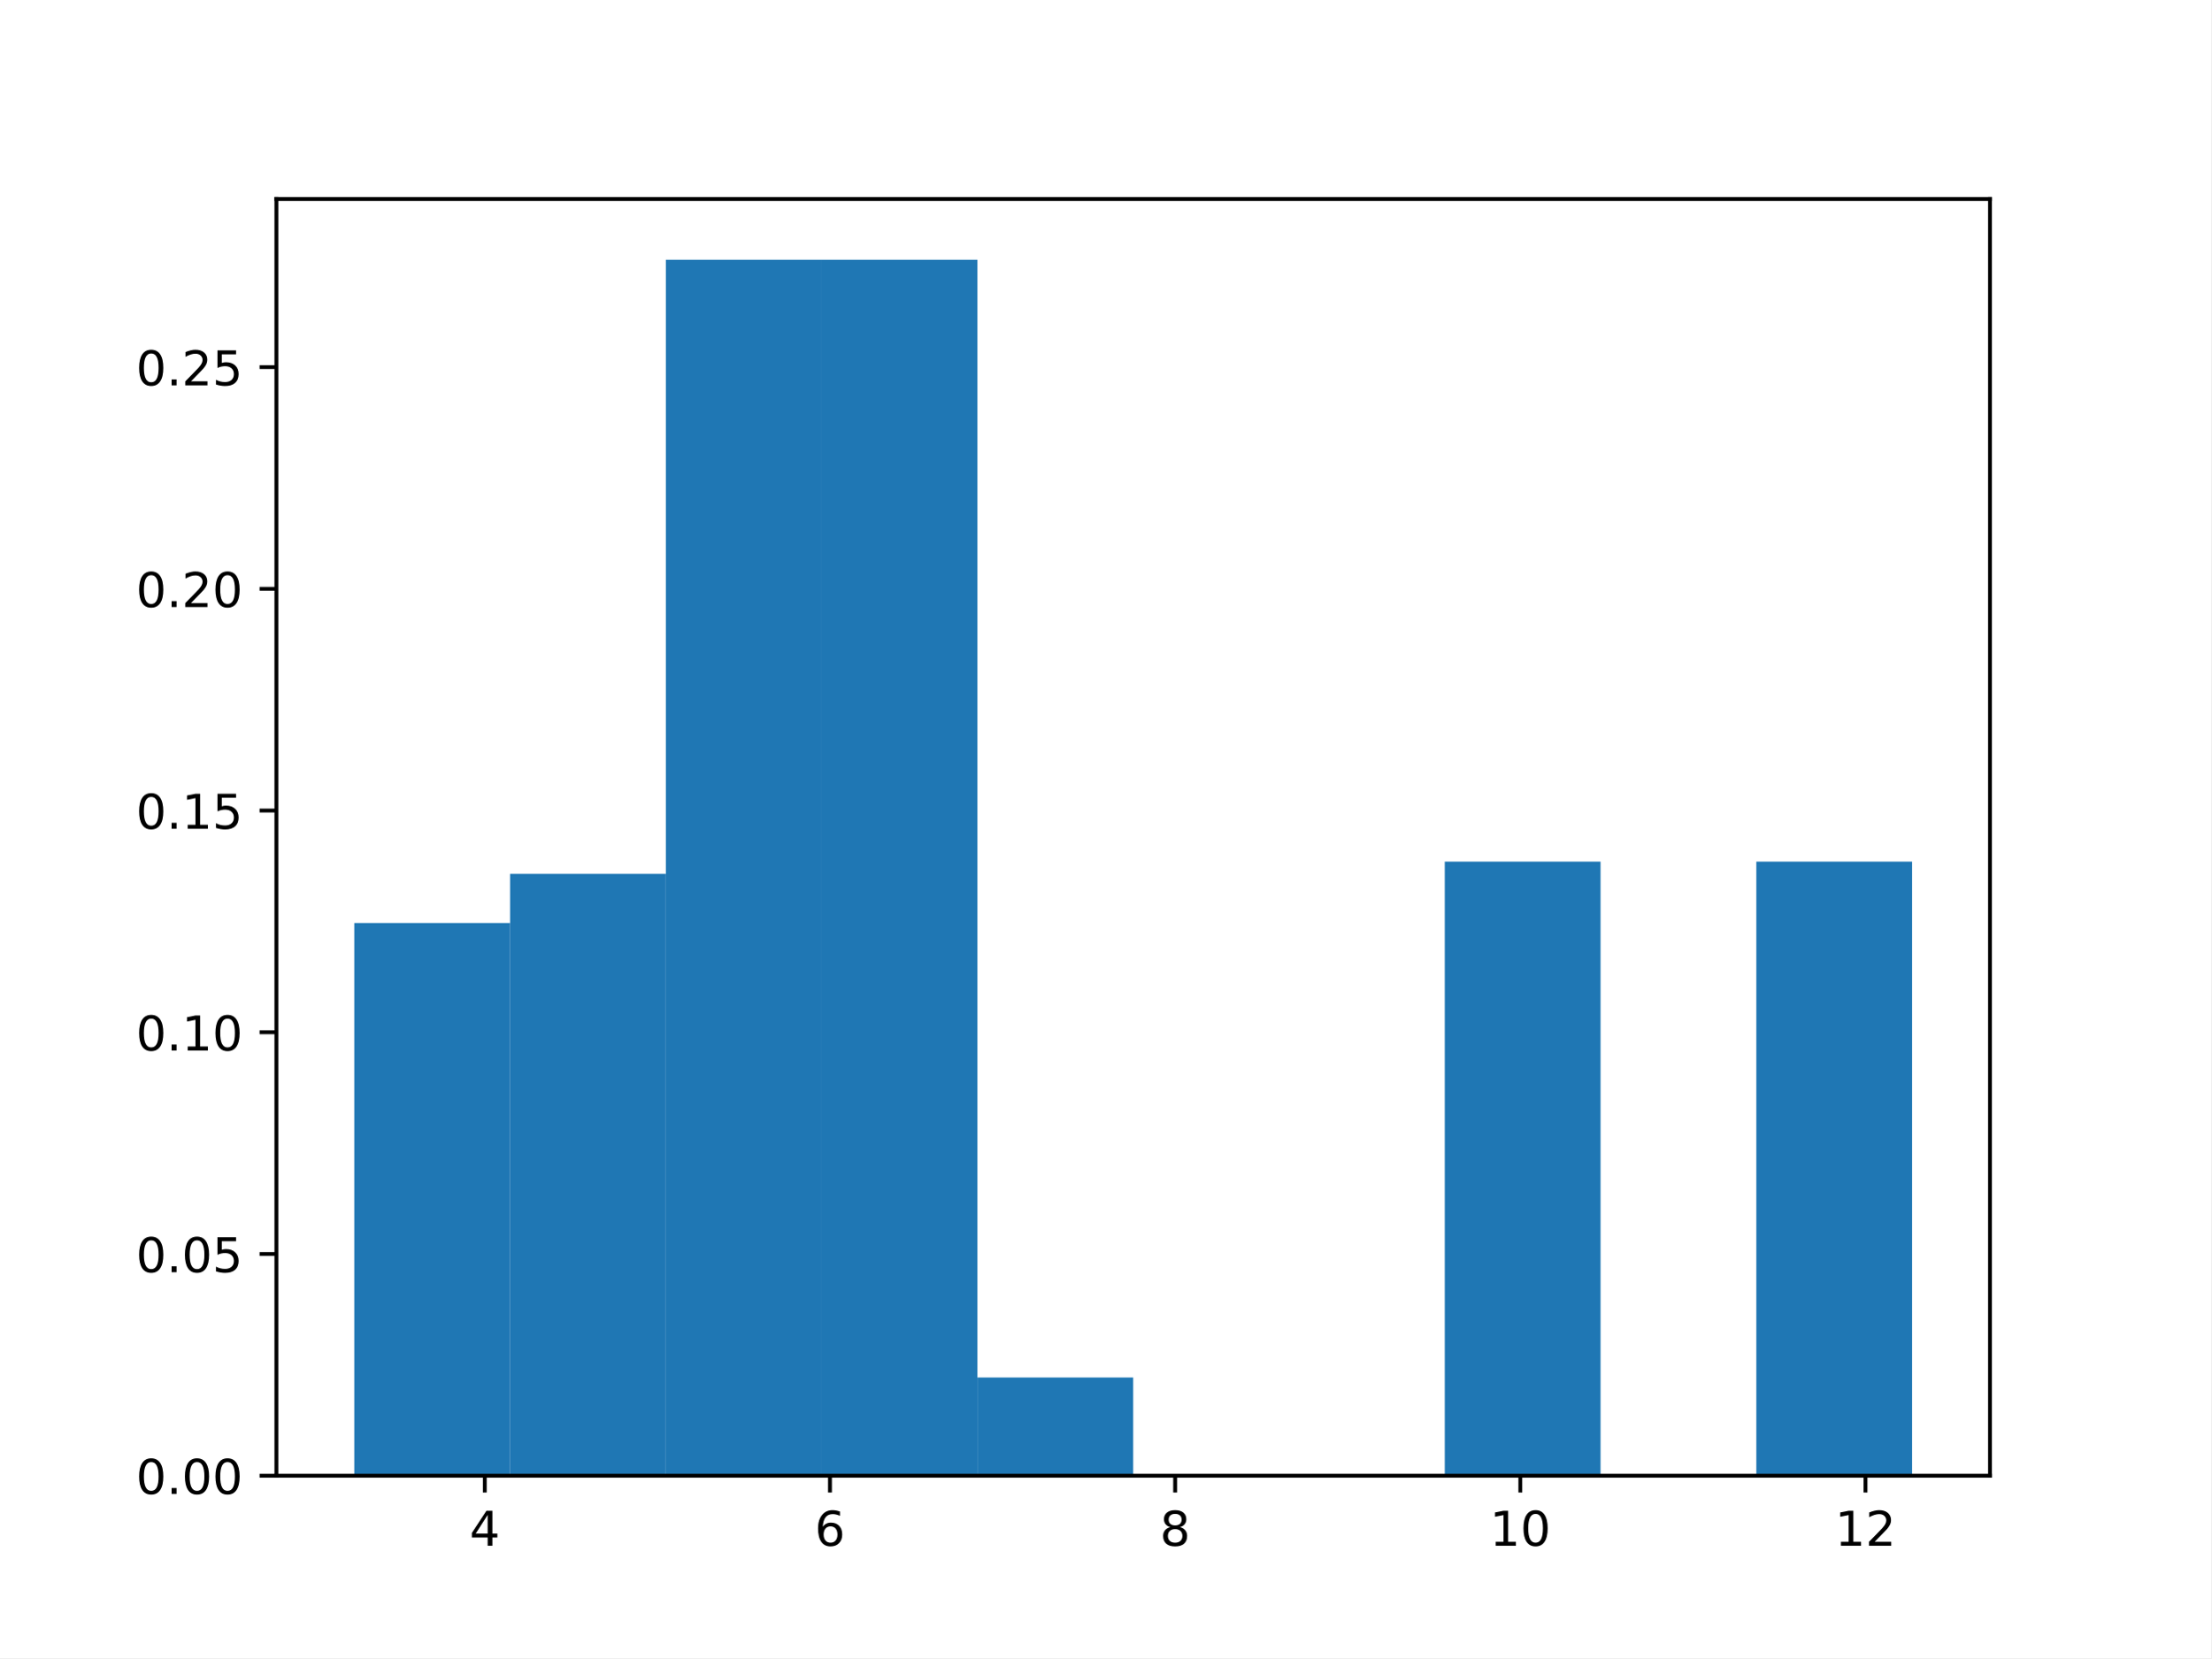
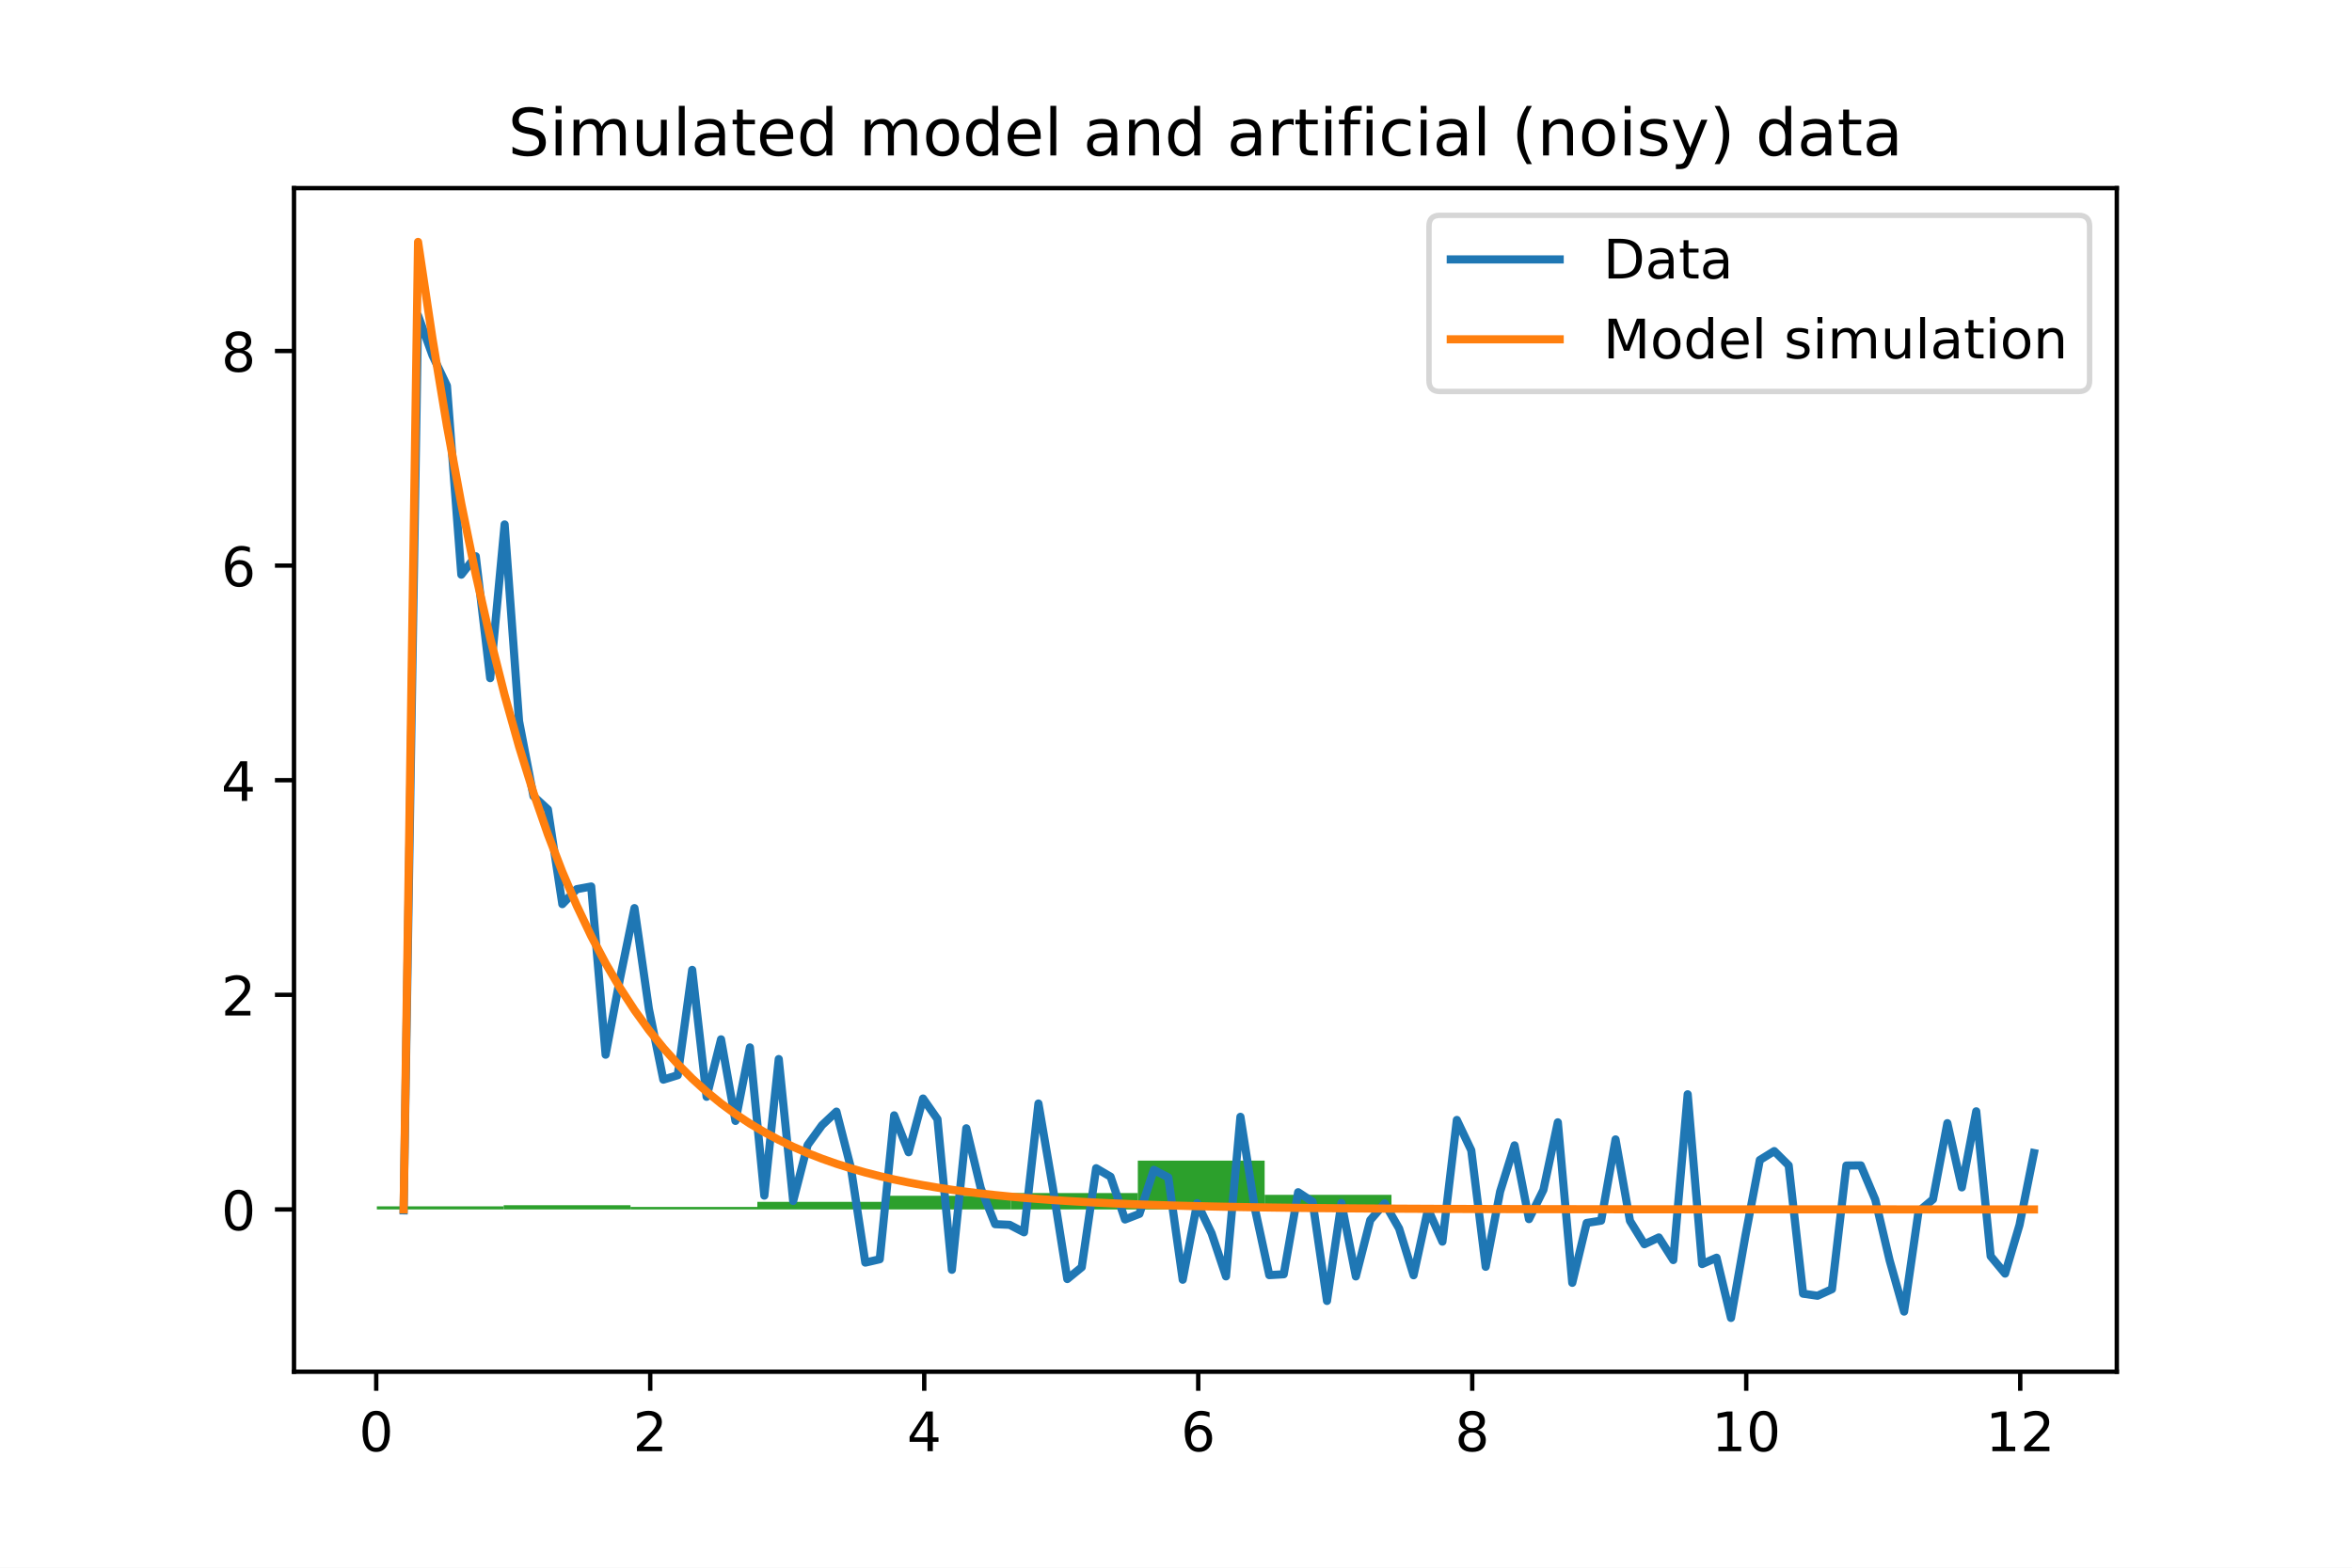
- <svg xmlns="http://www.w3.org/2000/svg" xmlns:xlink="http://www.w3.org/1999/xlink" height="345.6pt" version="1.1" viewBox="0 0 460.8 345.6" width="460.8pt">
+ <svg xmlns="http://www.w3.org/2000/svg" xmlns:xlink="http://www.w3.org/1999/xlink" height="288pt" version="1.1" viewBox="0 0 432 288" width="432pt">
  <defs>
    <style type="text/css">
*{stroke-linecap:butt;stroke-linejoin:round;}
  </style>
  </defs>
  <g id="figure_1">
    <g id="patch_1">
-       <path d="M 0 345.6  L 460.8 345.6  L 460.8 0  L 0 0  z " style="fill:#ffffff;" />
+       <path d="M 0 288  L 432 288  L 432 0  L 0 0  z " style="fill:#ffffff;" />
    </g>
    <g id="axes_1">
      <g id="patch_2">
-         <path d="M 57.6 307.584  L 414.72 307.584  L 414.72 41.472  L 57.6 41.472  z " style="fill:#ffffff;" />
+         <path d="M 54 252  L 388.8 252  L 388.8 34.56  L 54 34.56  z " style="fill:#ffffff;" />
      </g>
      <g id="patch_3">
-         <path clip-path="url(#p64a5867d28)" d="M 73.833 307.584  L 106.298 307.584  L 106.298 192.384  L 73.833 192.384  z " style="fill:#1f77b4;" />
+         <path clip-path="url(#pe4f599dfd4)" d="M 69.218 222.185  L 92.513 222.185  L 92.513 221.619  L 69.218 221.619  z " style="fill:#2ca02c;" />
      </g>
      <g id="patch_4">
-         <path clip-path="url(#p64a5867d28)" d="M 106.298 307.584  L 138.764 307.584  L 138.764 182.144  L 106.298 182.144  z " style="fill:#1f77b4;" />
+         <path clip-path="url(#pe4f599dfd4)" d="M 92.513 222.185  L 115.808 222.185  L 115.808 221.411  L 92.513 221.411  z " style="fill:#2ca02c;" />
      </g>
      <g id="patch_5">
-         <path clip-path="url(#p64a5867d28)" d="M 138.764 307.584  L 171.229 307.584  L 171.229 54.144  L 138.764 54.144  z " style="fill:#1f77b4;" />
+         <path clip-path="url(#pe4f599dfd4)" d="M 115.808 222.185  L 139.103 222.185  L 139.103 221.726  L 115.808 221.726  z " style="fill:#2ca02c;" />
      </g>
      <g id="patch_6">
-         <path clip-path="url(#p64a5867d28)" d="M 171.229 307.584  L 203.695 307.584  L 203.695 54.144  L 171.229 54.144  z " style="fill:#1f77b4;" />
+         <path clip-path="url(#pe4f599dfd4)" d="M 139.103 222.185  L 162.398 222.185  L 162.398 220.791  L 139.103 220.791  z " style="fill:#2ca02c;" />
      </g>
      <g id="patch_7">
-         <path clip-path="url(#p64a5867d28)" d="M 203.695 307.584  L 236.16 307.584  L 236.16 287.104  L 203.695 287.104  z " style="fill:#1f77b4;" />
+         <path clip-path="url(#pe4f599dfd4)" d="M 162.398 222.185  L 185.692 222.185  L 185.692 219.677  L 162.398 219.677  z " style="fill:#2ca02c;" />
      </g>
      <g id="patch_8">
-         <path clip-path="url(#p64a5867d28)" d="M 236.16 307.584  L 268.625 307.584  L 268.625 307.584  L 236.16 307.584  z " style="fill:#1f77b4;" />
+         <path clip-path="url(#pe4f599dfd4)" d="M 185.692 222.185  L 208.987 222.185  L 208.987 219.176  L 185.692 219.176  z " style="fill:#2ca02c;" />
      </g>
      <g id="patch_9">
-         <path clip-path="url(#p64a5867d28)" d="M 268.625 307.584  L 301.091 307.584  L 301.091 307.584  L 268.625 307.584  z " style="fill:#1f77b4;" />
+         <path clip-path="url(#pe4f599dfd4)" d="M 208.987 222.185  L 232.282 222.185  L 232.282 213.218  L 208.987 213.218  z " style="fill:#2ca02c;" />
      </g>
      <g id="patch_10">
-         <path clip-path="url(#p64a5867d28)" d="M 301.091 307.584  L 333.556 307.584  L 333.556 179.584  L 301.091 179.584  z " style="fill:#1f77b4;" />
+         <path clip-path="url(#pe4f599dfd4)" d="M 232.282 222.185  L 255.577 222.185  L 255.577 219.504  L 232.282 219.504  z " style="fill:#2ca02c;" />
      </g>
      <g id="patch_11">
-         <path clip-path="url(#p64a5867d28)" d="M 333.556 307.584  L 366.022 307.584  L 366.022 307.584  L 333.556 307.584  z " style="fill:#1f77b4;" />
+         <path clip-path="url(#pe4f599dfd4)" d="M 255.577 222.185  L 278.872 222.185  L 278.872 221.637  L 255.577 221.637  z " style="fill:#2ca02c;" />
      </g>
      <g id="patch_12">
-         <path clip-path="url(#p64a5867d28)" d="M 366.022 307.584  L 398.487 307.584  L 398.487 179.584  L 366.022 179.584  z " style="fill:#1f77b4;" />
+         <path clip-path="url(#pe4f599dfd4)" d="M 278.872 222.185  L 302.167 222.185  L 302.167 221.798  L 278.872 221.798  z " style="fill:#2ca02c;" />
      </g>
      <g id="matplotlib.axis_1">
        <g id="xtick_1">
          <g id="line2d_1">
            <defs>
-               <path d="M 0 0  L 0 3.5  " id="m0a80cde5aa" style="stroke:#000000;stroke-width:0.8;" />
-             </defs>
-             <g>
-               <use style="stroke:#000000;stroke-width:0.8;" x="101.029" xlink:href="#m0a80cde5aa" y="307.584" />
+               <path d="M 0 0  L 0 3.5  " id="madfb7934d0" style="stroke:#000000;stroke-width:0.8;" />
+             </defs>
+             <g>
+               <use style="stroke:#000000;stroke-width:0.8;" x="69.103" xlink:href="#madfb7934d0" y="252" />
            </g>
          </g>
          <g id="text_1">
            <defs>
-               <path d="M 37.797 64.312  L 12.891 25.391  L 37.797 25.391  z M 35.203 72.906  L 47.609 72.906  L 47.609 25.391  L 58.016 25.391  L 58.016 17.188  L 47.609 17.188  L 47.609 0  L 37.797 0  L 37.797 17.188  L 4.891 17.188  L 4.891 26.703  z " id="DejaVuSans-34" />
-             </defs>
-             <g transform="translate(97.84814 322.1824)scale(0.1 -0.1)">
-               <use xlink:href="#DejaVuSans-34" />
+               <path d="M 31.781 66.406  Q 24.172 66.406 20.328 58.906  Q 16.5 51.422 16.5 36.375  Q 16.5 21.391 20.328 13.891  Q 24.172 6.391 31.781 6.391  Q 39.453 6.391 43.281 13.891  Q 47.125 21.391 47.125 36.375  Q 47.125 51.422 43.281 58.906  Q 39.453 66.406 31.781 66.406  z M 31.781 74.219  Q 44.047 74.219 50.516 64.516  Q 56.984 54.828 56.984 36.375  Q 56.984 17.969 50.516 8.266  Q 44.047 -1.422 31.781 -1.422  Q 19.531 -1.422 13.062 8.266  Q 6.594 17.969 6.594 36.375  Q 6.594 54.828 13.062 64.516  Q 19.531 74.219 31.781 74.219  z " id="DejaVuSans-30" />
+             </defs>
+             <g transform="translate(65.92209 266.5984)scale(0.1 -0.1)">
+               <use xlink:href="#DejaVuSans-30" />
            </g>
          </g>
        </g>
        <g id="xtick_2">
          <g id="line2d_2">
            <g>
-               <use style="stroke:#000000;stroke-width:0.8;" x="172.966" xlink:href="#m0a80cde5aa" y="307.584" />
+               <use style="stroke:#000000;stroke-width:0.8;" x="119.43" xlink:href="#madfb7934d0" y="252" />
            </g>
          </g>
          <g id="text_2">
            <defs>
-               <path d="M 33.016 40.375  Q 26.375 40.375 22.484 35.828  Q 18.609 31.297 18.609 23.391  Q 18.609 15.531 22.484 10.953  Q 26.375 6.391 33.016 6.391  Q 39.656 6.391 43.531 10.953  Q 47.406 15.531 47.406 23.391  Q 47.406 31.297 43.531 35.828  Q 39.656 40.375 33.016 40.375  z M 52.594 71.297  L 52.594 62.312  Q 48.875 64.062 45.094 64.984  Q 41.312 65.922 37.594 65.922  Q 27.828 65.922 22.672 59.328  Q 17.531 52.734 16.797 39.406  Q 19.672 43.656 24.016 45.922  Q 28.375 48.188 33.594 48.188  Q 44.578 48.188 50.953 41.516  Q 57.328 34.859 57.328 23.391  Q 57.328 12.156 50.688 5.359  Q 44.047 -1.422 33.016 -1.422  Q 20.359 -1.422 13.672 8.266  Q 6.984 17.969 6.984 36.375  Q 6.984 53.656 15.188 63.938  Q 23.391 74.219 37.203 74.219  Q 40.922 74.219 44.703 73.484  Q 48.484 72.75 52.594 71.297  z " id="DejaVuSans-36" />
-             </defs>
-             <g transform="translate(169.7845 322.1824)scale(0.1 -0.1)">
-               <use xlink:href="#DejaVuSans-36" />
+               <path d="M 19.188 8.297  L 53.609 8.297  L 53.609 0  L 7.328 0  L 7.328 8.297  Q 12.938 14.109 22.625 23.891  Q 32.328 33.688 34.812 36.531  Q 39.547 41.844 41.422 45.531  Q 43.312 49.219 43.312 52.781  Q 43.312 58.594 39.234 62.25  Q 35.156 65.922 28.609 65.922  Q 23.969 65.922 18.812 64.312  Q 13.672 62.703 7.812 59.422  L 7.812 69.391  Q 13.766 71.781 18.938 73  Q 24.125 74.219 28.422 74.219  Q 39.75 74.219 46.484 68.547  Q 53.219 62.891 53.219 53.422  Q 53.219 48.922 51.531 44.891  Q 49.859 40.875 45.406 35.406  Q 44.188 33.984 37.641 27.219  Q 31.109 20.453 19.188 8.297  z " id="DejaVuSans-32" />
+             </defs>
+             <g transform="translate(116.2491 266.5984)scale(0.1 -0.1)">
+               <use xlink:href="#DejaVuSans-32" />
            </g>
          </g>
        </g>
        <g id="xtick_3">
          <g id="line2d_3">
            <g>
-               <use style="stroke:#000000;stroke-width:0.8;" x="244.902" xlink:href="#m0a80cde5aa" y="307.584" />
+               <use style="stroke:#000000;stroke-width:0.8;" x="169.757" xlink:href="#madfb7934d0" y="252" />
            </g>
          </g>
          <g id="text_3">
            <defs>
-               <path d="M 31.781 34.625  Q 24.75 34.625 20.719 30.859  Q 16.703 27.094 16.703 20.516  Q 16.703 13.922 20.719 10.156  Q 24.75 6.391 31.781 6.391  Q 38.812 6.391 42.859 10.172  Q 46.922 13.969 46.922 20.516  Q 46.922 27.094 42.891 30.859  Q 38.875 34.625 31.781 34.625  z M 21.922 38.812  Q 15.578 40.375 12.031 44.719  Q 8.5 49.078 8.5 55.328  Q 8.5 64.062 14.719 69.141  Q 20.953 74.219 31.781 74.219  Q 42.672 74.219 48.875 69.141  Q 55.078 64.062 55.078 55.328  Q 55.078 49.078 51.531 44.719  Q 48 40.375 41.703 38.812  Q 48.828 37.156 52.797 32.312  Q 56.781 27.484 56.781 20.516  Q 56.781 9.906 50.312 4.234  Q 43.844 -1.422 31.781 -1.422  Q 19.734 -1.422 13.25 4.234  Q 6.781 9.906 6.781 20.516  Q 6.781 27.484 10.781 32.312  Q 14.797 37.156 21.922 38.812  z M 18.312 54.391  Q 18.312 48.734 21.844 45.562  Q 25.391 42.391 31.781 42.391  Q 38.141 42.391 41.719 45.562  Q 45.312 48.734 45.312 54.391  Q 45.312 60.062 41.719 63.234  Q 38.141 66.406 31.781 66.406  Q 25.391 66.406 21.844 63.234  Q 18.312 60.062 18.312 54.391  z " id="DejaVuSans-38" />
-             </defs>
-             <g transform="translate(241.7209 322.1824)scale(0.1 -0.1)">
-               <use xlink:href="#DejaVuSans-38" />
+               <path d="M 37.797 64.312  L 12.891 25.391  L 37.797 25.391  z M 35.203 72.906  L 47.609 72.906  L 47.609 25.391  L 58.016 25.391  L 58.016 17.188  L 47.609 17.188  L 47.609 0  L 37.797 0  L 37.797 17.188  L 4.891 17.188  L 4.891 26.703  z " id="DejaVuSans-34" />
+             </defs>
+             <g transform="translate(166.5761 266.5984)scale(0.1 -0.1)">
+               <use xlink:href="#DejaVuSans-34" />
            </g>
          </g>
        </g>
        <g id="xtick_4">
          <g id="line2d_4">
            <g>
-               <use style="stroke:#000000;stroke-width:0.8;" x="316.839" xlink:href="#m0a80cde5aa" y="307.584" />
+               <use style="stroke:#000000;stroke-width:0.8;" x="220.084" xlink:href="#madfb7934d0" y="252" />
            </g>
          </g>
          <g id="text_4">
            <defs>
+               <path d="M 33.016 40.375  Q 26.375 40.375 22.484 35.828  Q 18.609 31.297 18.609 23.391  Q 18.609 15.531 22.484 10.953  Q 26.375 6.391 33.016 6.391  Q 39.656 6.391 43.531 10.953  Q 47.406 15.531 47.406 23.391  Q 47.406 31.297 43.531 35.828  Q 39.656 40.375 33.016 40.375  z M 52.594 71.297  L 52.594 62.312  Q 48.875 64.062 45.094 64.984  Q 41.312 65.922 37.594 65.922  Q 27.828 65.922 22.672 59.328  Q 17.531 52.734 16.797 39.406  Q 19.672 43.656 24.016 45.922  Q 28.375 48.188 33.594 48.188  Q 44.578 48.188 50.953 41.516  Q 57.328 34.859 57.328 23.391  Q 57.328 12.156 50.688 5.359  Q 44.047 -1.422 33.016 -1.422  Q 20.359 -1.422 13.672 8.266  Q 6.984 17.969 6.984 36.375  Q 6.984 53.656 15.188 63.938  Q 23.391 74.219 37.203 74.219  Q 40.922 74.219 44.703 73.484  Q 48.484 72.75 52.594 71.297  z " id="DejaVuSans-36" />
+             </defs>
+             <g transform="translate(216.9032 266.5984)scale(0.1 -0.1)">
+               <use xlink:href="#DejaVuSans-36" />
+             </g>
+           </g>
+         </g>
+         <g id="xtick_5">
+           <g id="line2d_5">
+             <g>
+               <use style="stroke:#000000;stroke-width:0.8;" x="270.411" xlink:href="#madfb7934d0" y="252" />
+             </g>
+           </g>
+           <g id="text_5">
+             <defs>
+               <path d="M 31.781 34.625  Q 24.75 34.625 20.719 30.859  Q 16.703 27.094 16.703 20.516  Q 16.703 13.922 20.719 10.156  Q 24.75 6.391 31.781 6.391  Q 38.812 6.391 42.859 10.172  Q 46.922 13.969 46.922 20.516  Q 46.922 27.094 42.891 30.859  Q 38.875 34.625 31.781 34.625  z M 21.922 38.812  Q 15.578 40.375 12.031 44.719  Q 8.5 49.078 8.5 55.328  Q 8.5 64.062 14.719 69.141  Q 20.953 74.219 31.781 74.219  Q 42.672 74.219 48.875 69.141  Q 55.078 64.062 55.078 55.328  Q 55.078 49.078 51.531 44.719  Q 48 40.375 41.703 38.812  Q 48.828 37.156 52.797 32.312  Q 56.781 27.484 56.781 20.516  Q 56.781 9.906 50.312 4.234  Q 43.844 -1.422 31.781 -1.422  Q 19.734 -1.422 13.25 4.234  Q 6.781 9.906 6.781 20.516  Q 6.781 27.484 10.781 32.312  Q 14.797 37.156 21.922 38.812  z M 18.312 54.391  Q 18.312 48.734 21.844 45.562  Q 25.391 42.391 31.781 42.391  Q 38.141 42.391 41.719 45.562  Q 45.312 48.734 45.312 54.391  Q 45.312 60.062 41.719 63.234  Q 38.141 66.406 31.781 66.406  Q 25.391 66.406 21.844 63.234  Q 18.312 60.062 18.312 54.391  z " id="DejaVuSans-38" />
+             </defs>
+             <g transform="translate(267.2302 266.5984)scale(0.1 -0.1)">
+               <use xlink:href="#DejaVuSans-38" />
+             </g>
+           </g>
+         </g>
+         <g id="xtick_6">
+           <g id="line2d_6">
+             <g>
+               <use style="stroke:#000000;stroke-width:0.8;" x="320.738" xlink:href="#madfb7934d0" y="252" />
+             </g>
+           </g>
+           <g id="text_6">
+             <defs>
              <path d="M 12.406 8.297  L 28.516 8.297  L 28.516 63.922  L 10.984 60.406  L 10.984 69.391  L 28.422 72.906  L 38.281 72.906  L 38.281 8.297  L 54.391 8.297  L 54.391 0  L 12.406 0  z " id="DejaVuSans-31" />
-               <path d="M 31.781 66.406  Q 24.172 66.406 20.328 58.906  Q 16.5 51.422 16.5 36.375  Q 16.5 21.391 20.328 13.891  Q 24.172 6.391 31.781 6.391  Q 39.453 6.391 43.281 13.891  Q 47.125 21.391 47.125 36.375  Q 47.125 51.422 43.281 58.906  Q 39.453 66.406 31.781 66.406  z M 31.781 74.219  Q 44.047 74.219 50.516 64.516  Q 56.984 54.828 56.984 36.375  Q 56.984 17.969 50.516 8.266  Q 44.047 -1.422 31.781 -1.422  Q 19.531 -1.422 13.062 8.266  Q 6.594 17.969 6.594 36.375  Q 6.594 54.828 13.062 64.516  Q 19.531 74.219 31.781 74.219  z " id="DejaVuSans-30" />
-             </defs>
-             <g transform="translate(310.4761 322.1824)scale(0.1 -0.1)">
+             </defs>
+             <g transform="translate(314.3759 266.5984)scale(0.1 -0.1)">
              <use xlink:href="#DejaVuSans-31" />
              <use x="63.623" xlink:href="#DejaVuSans-30" />
            </g>
          </g>
        </g>
-         <g id="xtick_5">
-           <g id="line2d_5">
-             <g>
-               <use style="stroke:#000000;stroke-width:0.8;" x="388.775" xlink:href="#m0a80cde5aa" y="307.584" />
-             </g>
-           </g>
-           <g id="text_5">
-             <defs>
-               <path d="M 19.188 8.297  L 53.609 8.297  L 53.609 0  L 7.328 0  L 7.328 8.297  Q 12.938 14.109 22.625 23.891  Q 32.328 33.688 34.812 36.531  Q 39.547 41.844 41.422 45.531  Q 43.312 49.219 43.312 52.781  Q 43.312 58.594 39.234 62.25  Q 35.156 65.922 28.609 65.922  Q 23.969 65.922 18.812 64.312  Q 13.672 62.703 7.812 59.422  L 7.812 69.391  Q 13.766 71.781 18.938 73  Q 24.125 74.219 28.422 74.219  Q 39.75 74.219 46.484 68.547  Q 53.219 62.891 53.219 53.422  Q 53.219 48.922 51.531 44.891  Q 49.859 40.875 45.406 35.406  Q 44.188 33.984 37.641 27.219  Q 31.109 20.453 19.188 8.297  z " id="DejaVuSans-32" />
-             </defs>
-             <g transform="translate(382.4125 322.1824)scale(0.1 -0.1)">
+         <g id="xtick_7">
+           <g id="line2d_7">
+             <g>
+               <use style="stroke:#000000;stroke-width:0.8;" x="371.065" xlink:href="#madfb7934d0" y="252" />
+             </g>
+           </g>
+           <g id="text_7">
+             <g transform="translate(364.703 266.5984)scale(0.1 -0.1)">
              <use xlink:href="#DejaVuSans-31" />
              <use x="63.623" xlink:href="#DejaVuSans-32" />
            </g>
          </g>
        </g>
      </g>
      <g id="matplotlib.axis_2">
        <g id="ytick_1">
-           <g id="line2d_6">
-             <defs>
-               <path d="M 0 0  L -3.5 0  " id="m01c80d8d17" style="stroke:#000000;stroke-width:0.8;" />
-             </defs>
-             <g>
-               <use style="stroke:#000000;stroke-width:0.8;" x="57.6" xlink:href="#m01c80d8d17" y="307.584" />
-             </g>
-           </g>
-           <g id="text_6">
-             <defs>
-               <path d="M 10.688 12.406  L 21 12.406  L 21 0  L 10.688 0  z " id="DejaVuSans-2e" />
-             </defs>
-             <g transform="translate(28.33438 311.3832)scale(0.1 -0.1)">
+           <g id="line2d_8">
+             <defs>
+               <path d="M 0 0  L -3.5 0  " id="md4c57f80f3" style="stroke:#000000;stroke-width:0.8;" />
+             </defs>
+             <g>
+               <use style="stroke:#000000;stroke-width:0.8;" x="54" xlink:href="#md4c57f80f3" y="222.185" />
+             </g>
+           </g>
+           <g id="text_8">
+             <g transform="translate(40.6375 225.9844)scale(0.1 -0.1)">
              <use xlink:href="#DejaVuSans-30" />
-               <use x="63.623" xlink:href="#DejaVuSans-2e" />
-               <use x="95.41" xlink:href="#DejaVuSans-30" />
-               <use x="159.033" xlink:href="#DejaVuSans-30" />
            </g>
          </g>
        </g>
        <g id="ytick_2">
-           <g id="line2d_7">
-             <g>
-               <use style="stroke:#000000;stroke-width:0.8;" x="57.6" xlink:href="#m01c80d8d17" y="261.37" />
-             </g>
-           </g>
-           <g id="text_7">
-             <defs>
-               <path d="M 10.797 72.906  L 49.516 72.906  L 49.516 64.594  L 19.828 64.594  L 19.828 46.734  Q 21.969 47.469 24.109 47.828  Q 26.266 48.188 28.422 48.188  Q 40.625 48.188 47.75 41.5  Q 54.891 34.812 54.891 23.391  Q 54.891 11.625 47.562 5.094  Q 40.234 -1.422 26.906 -1.422  Q 22.312 -1.422 17.547 -0.641  Q 12.797 0.141 7.719 1.703  L 7.719 11.625  Q 12.109 9.234 16.797 8.062  Q 21.484 6.891 26.703 6.891  Q 35.156 6.891 40.078 11.328  Q 45.016 15.766 45.016 23.391  Q 45.016 31 40.078 35.438  Q 35.156 39.891 26.703 39.891  Q 22.75 39.891 18.812 39.016  Q 14.891 38.141 10.797 36.281  z " id="DejaVuSans-35" />
-             </defs>
-             <g transform="translate(28.33438 265.1693)scale(0.1 -0.1)">
-               <use xlink:href="#DejaVuSans-30" />
-               <use x="63.623" xlink:href="#DejaVuSans-2e" />
-               <use x="95.41" xlink:href="#DejaVuSans-30" />
-               <use x="159.033" xlink:href="#DejaVuSans-35" />
+           <g id="line2d_9">
+             <g>
+               <use style="stroke:#000000;stroke-width:0.8;" x="54" xlink:href="#md4c57f80f3" y="182.758" />
+             </g>
+           </g>
+           <g id="text_9">
+             <g transform="translate(40.6375 186.5577)scale(0.1 -0.1)">
+               <use xlink:href="#DejaVuSans-32" />
            </g>
          </g>
        </g>
        <g id="ytick_3">
-           <g id="line2d_8">
-             <g>
-               <use style="stroke:#000000;stroke-width:0.8;" x="57.6" xlink:href="#m01c80d8d17" y="215.156" />
-             </g>
-           </g>
-           <g id="text_8">
-             <g transform="translate(28.33438 218.9554)scale(0.1 -0.1)">
-               <use xlink:href="#DejaVuSans-30" />
-               <use x="63.623" xlink:href="#DejaVuSans-2e" />
-               <use x="95.41" xlink:href="#DejaVuSans-31" />
-               <use x="159.033" xlink:href="#DejaVuSans-30" />
+           <g id="line2d_10">
+             <g>
+               <use style="stroke:#000000;stroke-width:0.8;" x="54" xlink:href="#md4c57f80f3" y="143.332" />
+             </g>
+           </g>
+           <g id="text_10">
+             <g transform="translate(40.6375 147.1309)scale(0.1 -0.1)">
+               <use xlink:href="#DejaVuSans-34" />
            </g>
          </g>
        </g>
        <g id="ytick_4">
-           <g id="line2d_9">
-             <g>
-               <use style="stroke:#000000;stroke-width:0.8;" x="57.6" xlink:href="#m01c80d8d17" y="168.942" />
-             </g>
-           </g>
-           <g id="text_9">
-             <g transform="translate(28.33438 172.7415)scale(0.1 -0.1)">
-               <use xlink:href="#DejaVuSans-30" />
-               <use x="63.623" xlink:href="#DejaVuSans-2e" />
-               <use x="95.41" xlink:href="#DejaVuSans-31" />
-               <use x="159.033" xlink:href="#DejaVuSans-35" />
+           <g id="line2d_11">
+             <g>
+               <use style="stroke:#000000;stroke-width:0.8;" x="54" xlink:href="#md4c57f80f3" y="103.905" />
+             </g>
+           </g>
+           <g id="text_11">
+             <g transform="translate(40.6375 107.7041)scale(0.1 -0.1)">
+               <use xlink:href="#DejaVuSans-36" />
            </g>
          </g>
        </g>
        <g id="ytick_5">
-           <g id="line2d_10">
-             <g>
-               <use style="stroke:#000000;stroke-width:0.8;" x="57.6" xlink:href="#m01c80d8d17" y="122.728" />
-             </g>
-           </g>
-           <g id="text_10">
-             <g transform="translate(28.33438 126.5276)scale(0.1 -0.1)">
-               <use xlink:href="#DejaVuSans-30" />
-               <use x="63.623" xlink:href="#DejaVuSans-2e" />
-               <use x="95.41" xlink:href="#DejaVuSans-32" />
-               <use x="159.033" xlink:href="#DejaVuSans-30" />
-             </g>
-           </g>
-         </g>
-         <g id="ytick_6">
-           <g id="line2d_11">
-             <g>
-               <use style="stroke:#000000;stroke-width:0.8;" x="57.6" xlink:href="#m01c80d8d17" y="76.514" />
-             </g>
-           </g>
-           <g id="text_11">
-             <g transform="translate(28.33438 80.31366)scale(0.1 -0.1)">
-               <use xlink:href="#DejaVuSans-30" />
-               <use x="63.623" xlink:href="#DejaVuSans-2e" />
-               <use x="95.41" xlink:href="#DejaVuSans-32" />
-               <use x="159.033" xlink:href="#DejaVuSans-35" />
-             </g>
-           </g>
-         </g>
+           <g id="line2d_12">
+             <g>
+               <use style="stroke:#000000;stroke-width:0.8;" x="54" xlink:href="#md4c57f80f3" y="64.478" />
+             </g>
+           </g>
+           <g id="text_12">
+             <g transform="translate(40.6375 68.27738)scale(0.1 -0.1)">
+               <use xlink:href="#DejaVuSans-38" />
+             </g>
+           </g>
+         </g>
+       </g>
+       <g id="line2d_13">
+         <path clip-path="url(#pe4f599dfd4)" d="M 74.136 222.354  L 76.786 57.967  L 79.436 65.275  L 82.086 70.862  L 84.736 105.568  L 87.386 102.193  L 90.036 124.582  L 92.686 96.347  L 95.336 132.473  L 97.986 146.265  L 100.636 148.701  L 103.286 166.097  L 105.936 163.35  L 108.586 162.857  L 111.236 193.759  L 113.885 179.716  L 116.535 166.832  L 119.185 185.351  L 121.835 198.339  L 124.485 197.522  L 127.135 178.181  L 129.785 201.49  L 132.435 190.937  L 135.085 205.919  L 137.735 192.42  L 140.385 219.648  L 143.035 194.563  L 145.685 220.622  L 148.335 210.357  L 150.985 206.707  L 153.635 204.216  L 156.285 214.534  L 158.935 231.951  L 161.585 231.338  L 164.235 204.898  L 166.885 211.68  L 169.535 201.811  L 172.185 205.597  L 174.835 233.271  L 177.485 207.281  L 180.135 218.275  L 182.785 224.892  L 185.434 225.013  L 188.084 226.387  L 190.734 202.729  L 193.384 218.214  L 196.034 234.971  L 198.684 232.799  L 201.334 214.616  L 203.984 216.177  L 206.634 224.028  L 209.284 222.996  L 211.934 214.917  L 214.584 216.307  L 217.234 235.098  L 219.884 221.037  L 222.534 226.562  L 225.184 234.483  L 227.834 205.172  L 230.484 222.017  L 233.134 234.253  L 235.784 234.098  L 238.434 219.021  L 241.084 220.772  L 243.734 238.993  L 246.384 221.008  L 249.034 234.492  L 251.684 224.149  L 254.334 221.075  L 256.983 225.701  L 259.633 234.277  L 262.283 222.149  L 264.933 228.104  L 267.583 205.746  L 270.233 211.328  L 272.883 232.718  L 275.533 218.903  L 278.183 210.413  L 280.833 223.965  L 283.483 218.591  L 286.133 206.184  L 288.783 235.667  L 291.433 224.666  L 294.083 224.247  L 296.733 209.322  L 299.383 224.28  L 302.033 228.577  L 304.683 227.332  L 307.333 231.482  L 309.983 201.031  L 312.633 232.223  L 315.283 231.056  L 317.933 242.116  L 320.583 227.043  L 323.233 213.107  L 325.882 211.465  L 328.532 214.099  L 331.182 237.665  L 333.832 238.043  L 336.482 236.836  L 339.132 214.12  L 341.782 214.095  L 344.432 220.378  L 347.082 231.577  L 349.732 240.95  L 352.382 222.565  L 355.032 220.342  L 357.682 206.336  L 360.332 218.136  L 362.982 204.162  L 365.632 230.774  L 368.282 233.97  L 370.932 225.033  L 373.582 211.829  " style="fill:none;stroke:#1f77b4;stroke-linecap:square;stroke-width:1.5;" />
+       </g>
+       <g id="line2d_14">
+         <path clip-path="url(#pe4f599dfd4)" d="M 74.136 222.185  L 76.786 44.444  L 79.436 62.21  L 82.086 78.2  L 84.736 92.592  L 87.386 105.545  L 90.036 117.204  L 92.686 127.697  L 95.336 137.142  L 97.986 145.642  L 100.636 153.293  L 103.286 160.179  L 105.936 166.377  L 108.586 171.955  L 111.236 176.976  L 113.885 181.495  L 116.535 185.562  L 119.185 189.223  L 121.835 192.517  L 124.485 195.483  L 127.135 198.152  L 129.785 200.554  L 132.435 202.716  L 135.085 204.662  L 137.735 206.414  L 140.385 207.99  L 143.035 209.409  L 145.685 210.686  L 148.335 211.835  L 150.985 212.87  L 153.635 213.801  L 156.285 214.639  L 158.935 215.393  L 161.585 216.072  L 164.235 216.683  L 166.885 217.233  L 169.535 217.728  L 172.185 218.174  L 174.835 218.575  L 177.485 218.936  L 180.135 219.26  L 182.785 219.553  L 185.434 219.816  L 188.084 220.053  L 190.734 220.266  L 193.384 220.458  L 196.034 220.63  L 198.684 220.786  L 201.334 220.926  L 203.984 221.052  L 206.634 221.165  L 209.284 221.267  L 211.934 221.359  L 214.584 221.441  L 217.234 221.516  L 219.884 221.583  L 222.534 221.643  L 225.184 221.697  L 227.834 221.746  L 230.484 221.79  L 233.134 221.829  L 235.784 221.865  L 238.434 221.897  L 241.084 221.926  L 243.734 221.952  L 246.384 221.975  L 249.034 221.996  L 251.684 222.015  L 254.334 222.032  L 256.983 222.047  L 259.633 222.061  L 262.283 222.073  L 264.933 222.085  L 267.583 222.095  L 270.233 222.104  L 272.883 222.112  L 275.533 222.119  L 278.183 222.126  L 280.833 222.132  L 283.483 222.137  L 286.133 222.142  L 288.783 222.146  L 291.433 222.15  L 294.083 222.154  L 296.733 222.157  L 299.383 222.16  L 302.033 222.162  L 304.683 222.164  L 307.333 222.167  L 309.983 222.168  L 312.633 222.17  L 315.283 222.172  L 317.933 222.173  L 320.583 222.174  L 323.233 222.175  L 325.882 222.176  L 328.532 222.177  L 331.182 222.178  L 333.832 222.179  L 336.482 222.179  L 339.132 222.18  L 341.782 222.18  L 344.432 222.181  L 347.082 222.181  L 349.732 222.182  L 352.382 222.182  L 355.032 222.182  L 357.682 222.183  L 360.332 222.183  L 362.982 222.183  L 365.632 222.183  L 368.282 222.184  L 370.932 222.184  L 373.582 222.184  " style="fill:none;stroke:#ff7f0e;stroke-linecap:square;stroke-width:1.5;" />
      </g>
      <g id="patch_13">
-         <path d="M 57.6 307.584  L 57.6 41.472  " style="fill:none;stroke:#000000;stroke-linecap:square;stroke-linejoin:miter;stroke-width:0.8;" />
+         <path d="M 54 252  L 54 34.56  " style="fill:none;stroke:#000000;stroke-linecap:square;stroke-linejoin:miter;stroke-width:0.8;" />
      </g>
      <g id="patch_14">
-         <path d="M 414.72 307.584  L 414.72 41.472  " style="fill:none;stroke:#000000;stroke-linecap:square;stroke-linejoin:miter;stroke-width:0.8;" />
+         <path d="M 388.8 252  L 388.8 34.56  " style="fill:none;stroke:#000000;stroke-linecap:square;stroke-linejoin:miter;stroke-width:0.8;" />
      </g>
      <g id="patch_15">
-         <path d="M 57.6 307.584  L 414.72 307.584  " style="fill:none;stroke:#000000;stroke-linecap:square;stroke-linejoin:miter;stroke-width:0.8;" />
+         <path d="M 54 252  L 388.8 252  " style="fill:none;stroke:#000000;stroke-linecap:square;stroke-linejoin:miter;stroke-width:0.8;" />
      </g>
      <g id="patch_16">
-         <path d="M 57.6 41.472  L 414.72 41.472  " style="fill:none;stroke:#000000;stroke-linecap:square;stroke-linejoin:miter;stroke-width:0.8;" />
+         <path d="M 54 34.56  L 388.8 34.56  " style="fill:none;stroke:#000000;stroke-linecap:square;stroke-linejoin:miter;stroke-width:0.8;" />
+       </g>
+       <g id="text_13">
+         <defs>
+           <path d="M 53.516 70.516  L 53.516 60.891  Q 47.906 63.578 42.922 64.891  Q 37.938 66.219 33.297 66.219  Q 25.25 66.219 20.875 63.094  Q 16.5 59.969 16.5 54.203  Q 16.5 49.359 19.406 46.891  Q 22.312 44.438 30.422 42.922  L 36.375 41.703  Q 47.406 39.594 52.656 34.297  Q 57.906 29 57.906 20.125  Q 57.906 9.516 50.797 4.047  Q 43.703 -1.422 29.984 -1.422  Q 24.812 -1.422 18.969 -0.25  Q 13.141 0.922 6.891 3.219  L 6.891 13.375  Q 12.891 10.016 18.656 8.297  Q 24.422 6.594 29.984 6.594  Q 38.422 6.594 43.016 9.906  Q 47.609 13.234 47.609 19.391  Q 47.609 24.75 44.312 27.781  Q 41.016 30.812 33.5 32.328  L 27.484 33.5  Q 16.453 35.688 11.516 40.375  Q 6.594 45.062 6.594 53.422  Q 6.594 63.094 13.406 68.656  Q 20.219 74.219 32.172 74.219  Q 37.312 74.219 42.625 73.281  Q 47.953 72.359 53.516 70.516  z " id="DejaVuSans-53" />
+           <path d="M 9.422 54.688  L 18.406 54.688  L 18.406 0  L 9.422 0  z M 9.422 75.984  L 18.406 75.984  L 18.406 64.594  L 9.422 64.594  z " id="DejaVuSans-69" />
+           <path d="M 52 44.188  Q 55.375 50.25 60.062 53.125  Q 64.75 56 71.094 56  Q 79.641 56 84.281 50.016  Q 88.922 44.047 88.922 33.016  L 88.922 0  L 79.891 0  L 79.891 32.719  Q 79.891 40.578 77.094 44.375  Q 74.312 48.188 68.609 48.188  Q 61.625 48.188 57.562 43.547  Q 53.516 38.922 53.516 30.906  L 53.516 0  L 44.484 0  L 44.484 32.719  Q 44.484 40.625 41.703 44.406  Q 38.922 48.188 33.109 48.188  Q 26.219 48.188 22.156 43.531  Q 18.109 38.875 18.109 30.906  L 18.109 0  L 9.078 0  L 9.078 54.688  L 18.109 54.688  L 18.109 46.188  Q 21.188 51.219 25.484 53.609  Q 29.781 56 35.688 56  Q 41.656 56 45.828 52.969  Q 50 49.953 52 44.188  z " id="DejaVuSans-6d" />
+           <path d="M 8.5 21.578  L 8.5 54.688  L 17.484 54.688  L 17.484 21.922  Q 17.484 14.156 20.5 10.266  Q 23.531 6.391 29.594 6.391  Q 36.859 6.391 41.078 11.031  Q 45.312 15.672 45.312 23.688  L 45.312 54.688  L 54.297 54.688  L 54.297 0  L 45.312 0  L 45.312 8.406  Q 42.047 3.422 37.719 1  Q 33.406 -1.422 27.688 -1.422  Q 18.266 -1.422 13.375 4.438  Q 8.5 10.297 8.5 21.578  z M 31.109 56  z " id="DejaVuSans-75" />
+           <path d="M 9.422 75.984  L 18.406 75.984  L 18.406 0  L 9.422 0  z " id="DejaVuSans-6c" />
+           <path d="M 34.281 27.484  Q 23.391 27.484 19.188 25  Q 14.984 22.516 14.984 16.5  Q 14.984 11.719 18.141 8.906  Q 21.297 6.109 26.703 6.109  Q 34.188 6.109 38.703 11.406  Q 43.219 16.703 43.219 25.484  L 43.219 27.484  z M 52.203 31.203  L 52.203 0  L 43.219 0  L 43.219 8.297  Q 40.141 3.328 35.547 0.953  Q 30.953 -1.422 24.312 -1.422  Q 15.922 -1.422 10.953 3.297  Q 6 8.016 6 15.922  Q 6 25.141 12.172 29.828  Q 18.359 34.516 30.609 34.516  L 43.219 34.516  L 43.219 35.406  Q 43.219 41.609 39.141 45  Q 35.062 48.391 27.688 48.391  Q 23 48.391 18.547 47.266  Q 14.109 46.141 10.016 43.891  L 10.016 52.203  Q 14.938 54.109 19.578 55.047  Q 24.219 56 28.609 56  Q 40.484 56 46.344 49.844  Q 52.203 43.703 52.203 31.203  z " id="DejaVuSans-61" />
+           <path d="M 18.312 70.219  L 18.312 54.688  L 36.812 54.688  L 36.812 47.703  L 18.312 47.703  L 18.312 18.016  Q 18.312 11.328 20.141 9.422  Q 21.969 7.516 27.594 7.516  L 36.812 7.516  L 36.812 0  L 27.594 0  Q 17.188 0 13.234 3.875  Q 9.281 7.766 9.281 18.016  L 9.281 47.703  L 2.688 47.703  L 2.688 54.688  L 9.281 54.688  L 9.281 70.219  z " id="DejaVuSans-74" />
+           <path d="M 56.203 29.594  L 56.203 25.203  L 14.891 25.203  Q 15.484 15.922 20.484 11.062  Q 25.484 6.203 34.422 6.203  Q 39.594 6.203 44.453 7.469  Q 49.312 8.734 54.109 11.281  L 54.109 2.781  Q 49.266 0.734 44.188 -0.344  Q 39.109 -1.422 33.891 -1.422  Q 20.797 -1.422 13.156 6.188  Q 5.516 13.812 5.516 26.812  Q 5.516 40.234 12.766 48.109  Q 20.016 56 32.328 56  Q 43.359 56 49.781 48.891  Q 56.203 41.797 56.203 29.594  z M 47.219 32.234  Q 47.125 39.594 43.094 43.984  Q 39.062 48.391 32.422 48.391  Q 24.906 48.391 20.391 44.141  Q 15.875 39.891 15.188 32.172  z " id="DejaVuSans-65" />
+           <path d="M 45.406 46.391  L 45.406 75.984  L 54.391 75.984  L 54.391 0  L 45.406 0  L 45.406 8.203  Q 42.578 3.328 38.25 0.953  Q 33.938 -1.422 27.875 -1.422  Q 17.969 -1.422 11.734 6.484  Q 5.516 14.406 5.516 27.297  Q 5.516 40.188 11.734 48.094  Q 17.969 56 27.875 56  Q 33.938 56 38.25 53.625  Q 42.578 51.266 45.406 46.391  z M 14.797 27.297  Q 14.797 17.391 18.875 11.75  Q 22.953 6.109 30.078 6.109  Q 37.203 6.109 41.297 11.75  Q 45.406 17.391 45.406 27.297  Q 45.406 37.203 41.297 42.844  Q 37.203 48.484 30.078 48.484  Q 22.953 48.484 18.875 42.844  Q 14.797 37.203 14.797 27.297  z " id="DejaVuSans-64" />
+           <path id="DejaVuSans-20" />
+           <path d="M 30.609 48.391  Q 23.391 48.391 19.188 42.75  Q 14.984 37.109 14.984 27.297  Q 14.984 17.484 19.156 11.844  Q 23.344 6.203 30.609 6.203  Q 37.797 6.203 41.984 11.859  Q 46.188 17.531 46.188 27.297  Q 46.188 37.016 41.984 42.703  Q 37.797 48.391 30.609 48.391  z M 30.609 56  Q 42.328 56 49.016 48.375  Q 55.719 40.766 55.719 27.297  Q 55.719 13.875 49.016 6.219  Q 42.328 -1.422 30.609 -1.422  Q 18.844 -1.422 12.172 6.219  Q 5.516 13.875 5.516 27.297  Q 5.516 40.766 12.172 48.375  Q 18.844 56 30.609 56  z " id="DejaVuSans-6f" />
+           <path d="M 54.891 33.016  L 54.891 0  L 45.906 0  L 45.906 32.719  Q 45.906 40.484 42.875 44.328  Q 39.844 48.188 33.797 48.188  Q 26.516 48.188 22.312 43.547  Q 18.109 38.922 18.109 30.906  L 18.109 0  L 9.078 0  L 9.078 54.688  L 18.109 54.688  L 18.109 46.188  Q 21.344 51.125 25.703 53.562  Q 30.078 56 35.797 56  Q 45.219 56 50.047 50.172  Q 54.891 44.344 54.891 33.016  z " id="DejaVuSans-6e" />
+           <path d="M 41.109 46.297  Q 39.594 47.172 37.812 47.578  Q 36.031 48 33.891 48  Q 26.266 48 22.188 43.047  Q 18.109 38.094 18.109 28.812  L 18.109 0  L 9.078 0  L 9.078 54.688  L 18.109 54.688  L 18.109 46.188  Q 20.953 51.172 25.484 53.578  Q 30.031 56 36.531 56  Q 37.453 56 38.578 55.875  Q 39.703 55.766 41.062 55.516  z " id="DejaVuSans-72" />
+           <path d="M 37.109 75.984  L 37.109 68.5  L 28.516 68.5  Q 23.688 68.5 21.797 66.547  Q 19.922 64.594 19.922 59.516  L 19.922 54.688  L 34.719 54.688  L 34.719 47.703  L 19.922 47.703  L 19.922 0  L 10.891 0  L 10.891 47.703  L 2.297 47.703  L 2.297 54.688  L 10.891 54.688  L 10.891 58.5  Q 10.891 67.625 15.141 71.797  Q 19.391 75.984 28.609 75.984  z " id="DejaVuSans-66" />
+           <path d="M 48.781 52.594  L 48.781 44.188  Q 44.969 46.297 41.141 47.344  Q 37.312 48.391 33.406 48.391  Q 24.656 48.391 19.812 42.844  Q 14.984 37.312 14.984 27.297  Q 14.984 17.281 19.812 11.734  Q 24.656 6.203 33.406 6.203  Q 37.312 6.203 41.141 7.25  Q 44.969 8.297 48.781 10.406  L 48.781 2.094  Q 45.016 0.344 40.984 -0.531  Q 36.969 -1.422 32.422 -1.422  Q 20.062 -1.422 12.781 6.344  Q 5.516 14.109 5.516 27.297  Q 5.516 40.672 12.859 48.328  Q 20.219 56 33.016 56  Q 37.156 56 41.109 55.141  Q 45.062 54.297 48.781 52.594  z " id="DejaVuSans-63" />
+           <path d="M 31 75.875  Q 24.469 64.656 21.281 53.656  Q 18.109 42.672 18.109 31.391  Q 18.109 20.125 21.312 9.062  Q 24.516 -2 31 -13.188  L 23.188 -13.188  Q 15.875 -1.703 12.234 9.375  Q 8.594 20.453 8.594 31.391  Q 8.594 42.281 12.203 53.312  Q 15.828 64.359 23.188 75.875  z " id="DejaVuSans-28" />
+           <path d="M 44.281 53.078  L 44.281 44.578  Q 40.484 46.531 36.375 47.5  Q 32.281 48.484 27.875 48.484  Q 21.188 48.484 17.844 46.438  Q 14.5 44.391 14.5 40.281  Q 14.5 37.156 16.891 35.375  Q 19.281 33.594 26.516 31.984  L 29.594 31.297  Q 39.156 29.25 43.188 25.516  Q 47.219 21.781 47.219 15.094  Q 47.219 7.469 41.188 3.016  Q 35.156 -1.422 24.609 -1.422  Q 20.219 -1.422 15.453 -0.562  Q 10.688 0.297 5.422 2  L 5.422 11.281  Q 10.406 8.688 15.234 7.391  Q 20.062 6.109 24.812 6.109  Q 31.156 6.109 34.562 8.281  Q 37.984 10.453 37.984 14.406  Q 37.984 18.062 35.516 20.016  Q 33.062 21.969 24.703 23.781  L 21.578 24.516  Q 13.234 26.266 9.516 29.906  Q 5.812 33.547 5.812 39.891  Q 5.812 47.609 11.281 51.797  Q 16.75 56 26.812 56  Q 31.781 56 36.172 55.266  Q 40.578 54.547 44.281 53.078  z " id="DejaVuSans-73" />
+           <path d="M 32.172 -5.078  Q 28.375 -14.844 24.75 -17.812  Q 21.141 -20.797 15.094 -20.797  L 7.906 -20.797  L 7.906 -13.281  L 13.188 -13.281  Q 16.891 -13.281 18.938 -11.516  Q 21 -9.766 23.484 -3.219  L 25.094 0.875  L 2.984 54.688  L 12.5 54.688  L 29.594 11.922  L 46.688 54.688  L 56.203 54.688  z " id="DejaVuSans-79" />
+           <path d="M 8.016 75.875  L 15.828 75.875  Q 23.141 64.359 26.781 53.312  Q 30.422 42.281 30.422 31.391  Q 30.422 20.453 26.781 9.375  Q 23.141 -1.703 15.828 -13.188  L 8.016 -13.188  Q 14.5 -2 17.703 9.062  Q 20.906 20.125 20.906 31.391  Q 20.906 42.672 17.703 53.656  Q 14.5 64.656 8.016 75.875  z " id="DejaVuSans-29" />
+         </defs>
+         <g transform="translate(93.30844 28.56)scale(0.12 -0.12)">
+           <use xlink:href="#DejaVuSans-53" />
+           <use x="63.477" xlink:href="#DejaVuSans-69" />
+           <use x="91.26" xlink:href="#DejaVuSans-6d" />
+           <use x="188.672" xlink:href="#DejaVuSans-75" />
+           <use x="252.051" xlink:href="#DejaVuSans-6c" />
+           <use x="279.834" xlink:href="#DejaVuSans-61" />
+           <use x="341.113" xlink:href="#DejaVuSans-74" />
+           <use x="380.322" xlink:href="#DejaVuSans-65" />
+           <use x="441.846" xlink:href="#DejaVuSans-64" />
+           <use x="505.322" xlink:href="#DejaVuSans-20" />
+           <use x="537.109" xlink:href="#DejaVuSans-6d" />
+           <use x="634.521" xlink:href="#DejaVuSans-6f" />
+           <use x="695.703" xlink:href="#DejaVuSans-64" />
+           <use x="759.18" xlink:href="#DejaVuSans-65" />
+           <use x="820.703" xlink:href="#DejaVuSans-6c" />
+           <use x="848.486" xlink:href="#DejaVuSans-20" />
+           <use x="880.273" xlink:href="#DejaVuSans-61" />
+           <use x="941.553" xlink:href="#DejaVuSans-6e" />
+           <use x="1004.932" xlink:href="#DejaVuSans-64" />
+           <use x="1068.408" xlink:href="#DejaVuSans-20" />
+           <use x="1100.195" xlink:href="#DejaVuSans-61" />
+           <use x="1161.475" xlink:href="#DejaVuSans-72" />
+           <use x="1202.588" xlink:href="#DejaVuSans-74" />
+           <use x="1241.797" xlink:href="#DejaVuSans-69" />
+           <use x="1269.58" xlink:href="#DejaVuSans-66" />
+           <use x="1304.785" xlink:href="#DejaVuSans-69" />
+           <use x="1332.568" xlink:href="#DejaVuSans-63" />
+           <use x="1387.549" xlink:href="#DejaVuSans-69" />
+           <use x="1415.332" xlink:href="#DejaVuSans-61" />
+           <use x="1476.611" xlink:href="#DejaVuSans-6c" />
+           <use x="1504.395" xlink:href="#DejaVuSans-20" />
+           <use x="1536.182" xlink:href="#DejaVuSans-28" />
+           <use x="1575.195" xlink:href="#DejaVuSans-6e" />
+           <use x="1638.574" xlink:href="#DejaVuSans-6f" />
+           <use x="1699.756" xlink:href="#DejaVuSans-69" />
+           <use x="1727.539" xlink:href="#DejaVuSans-73" />
+           <use x="1779.639" xlink:href="#DejaVuSans-79" />
+           <use x="1838.818" xlink:href="#DejaVuSans-29" />
+           <use x="1877.832" xlink:href="#DejaVuSans-20" />
+           <use x="1909.619" xlink:href="#DejaVuSans-64" />
+           <use x="1973.096" xlink:href="#DejaVuSans-61" />
+           <use x="2034.375" xlink:href="#DejaVuSans-74" />
+           <use x="2073.584" xlink:href="#DejaVuSans-61" />
+         </g>
+       </g>
+       <g id="legend_1">
+         <g id="patch_17">
+           <path d="M 264.469 71.916  L 381.8 71.916  Q 383.8 71.916 383.8 69.916  L 383.8 41.56  Q 383.8 39.56 381.8 39.56  L 264.469 39.56  Q 262.469 39.56 262.469 41.56  L 262.469 69.916  Q 262.469 71.916 264.469 71.916  z " style="fill:#ffffff;opacity:0.8;stroke:#cccccc;stroke-linejoin:miter;" />
+         </g>
+         <g id="line2d_15">
+           <path d="M 266.469 47.658  L 286.469 47.658  " style="fill:none;stroke:#1f77b4;stroke-linecap:square;stroke-width:1.5;" />
+         </g>
+         <g id="line2d_16" />
+         <g id="text_14">
+           <defs>
+             <path d="M 19.672 64.797  L 19.672 8.109  L 31.594 8.109  Q 46.688 8.109 53.688 14.938  Q 60.688 21.781 60.688 36.531  Q 60.688 51.172 53.688 57.984  Q 46.688 64.797 31.594 64.797  z M 9.812 72.906  L 30.078 72.906  Q 51.266 72.906 61.172 64.094  Q 71.094 55.281 71.094 36.531  Q 71.094 17.672 61.125 8.828  Q 51.172 0 30.078 0  L 9.812 0  z " id="DejaVuSans-44" />
+           </defs>
+           <g transform="translate(294.4688 51.15844)scale(0.1 -0.1)">
+             <use xlink:href="#DejaVuSans-44" />
+             <use x="77.002" xlink:href="#DejaVuSans-61" />
+             <use x="138.281" xlink:href="#DejaVuSans-74" />
+             <use x="177.49" xlink:href="#DejaVuSans-61" />
+           </g>
+         </g>
+         <g id="line2d_17">
+           <path d="M 266.469 62.337  L 286.469 62.337  " style="fill:none;stroke:#ff7f0e;stroke-linecap:square;stroke-width:1.5;" />
+         </g>
+         <g id="line2d_18" />
+         <g id="text_15">
+           <defs>
+             <path d="M 9.812 72.906  L 24.516 72.906  L 43.109 23.297  L 61.812 72.906  L 76.516 72.906  L 76.516 0  L 66.891 0  L 66.891 64.016  L 48.094 14.016  L 38.188 14.016  L 19.391 64.016  L 19.391 0  L 9.812 0  z " id="DejaVuSans-4d" />
+           </defs>
+           <g transform="translate(294.4688 65.83656)scale(0.1 -0.1)">
+             <use xlink:href="#DejaVuSans-4d" />
+             <use x="86.279" xlink:href="#DejaVuSans-6f" />
+             <use x="147.461" xlink:href="#DejaVuSans-64" />
+             <use x="210.938" xlink:href="#DejaVuSans-65" />
+             <use x="272.461" xlink:href="#DejaVuSans-6c" />
+             <use x="300.244" xlink:href="#DejaVuSans-20" />
+             <use x="332.031" xlink:href="#DejaVuSans-73" />
+             <use x="384.131" xlink:href="#DejaVuSans-69" />
+             <use x="411.914" xlink:href="#DejaVuSans-6d" />
+             <use x="509.326" xlink:href="#DejaVuSans-75" />
+             <use x="572.705" xlink:href="#DejaVuSans-6c" />
+             <use x="600.488" xlink:href="#DejaVuSans-61" />
+             <use x="661.768" xlink:href="#DejaVuSans-74" />
+             <use x="700.977" xlink:href="#DejaVuSans-69" />
+             <use x="728.76" xlink:href="#DejaVuSans-6f" />
+             <use x="789.941" xlink:href="#DejaVuSans-6e" />
+           </g>
+         </g>
      </g>
    </g>
  </g>
  <defs>
-     <clipPath id="p64a5867d28">
-       <rect height="266.112" width="357.12" x="57.6" y="41.472" />
+     <clipPath id="pe4f599dfd4">
+       <rect height="217.44" width="334.8" x="54" y="34.56" />
    </clipPath>
  </defs>
</svg>
